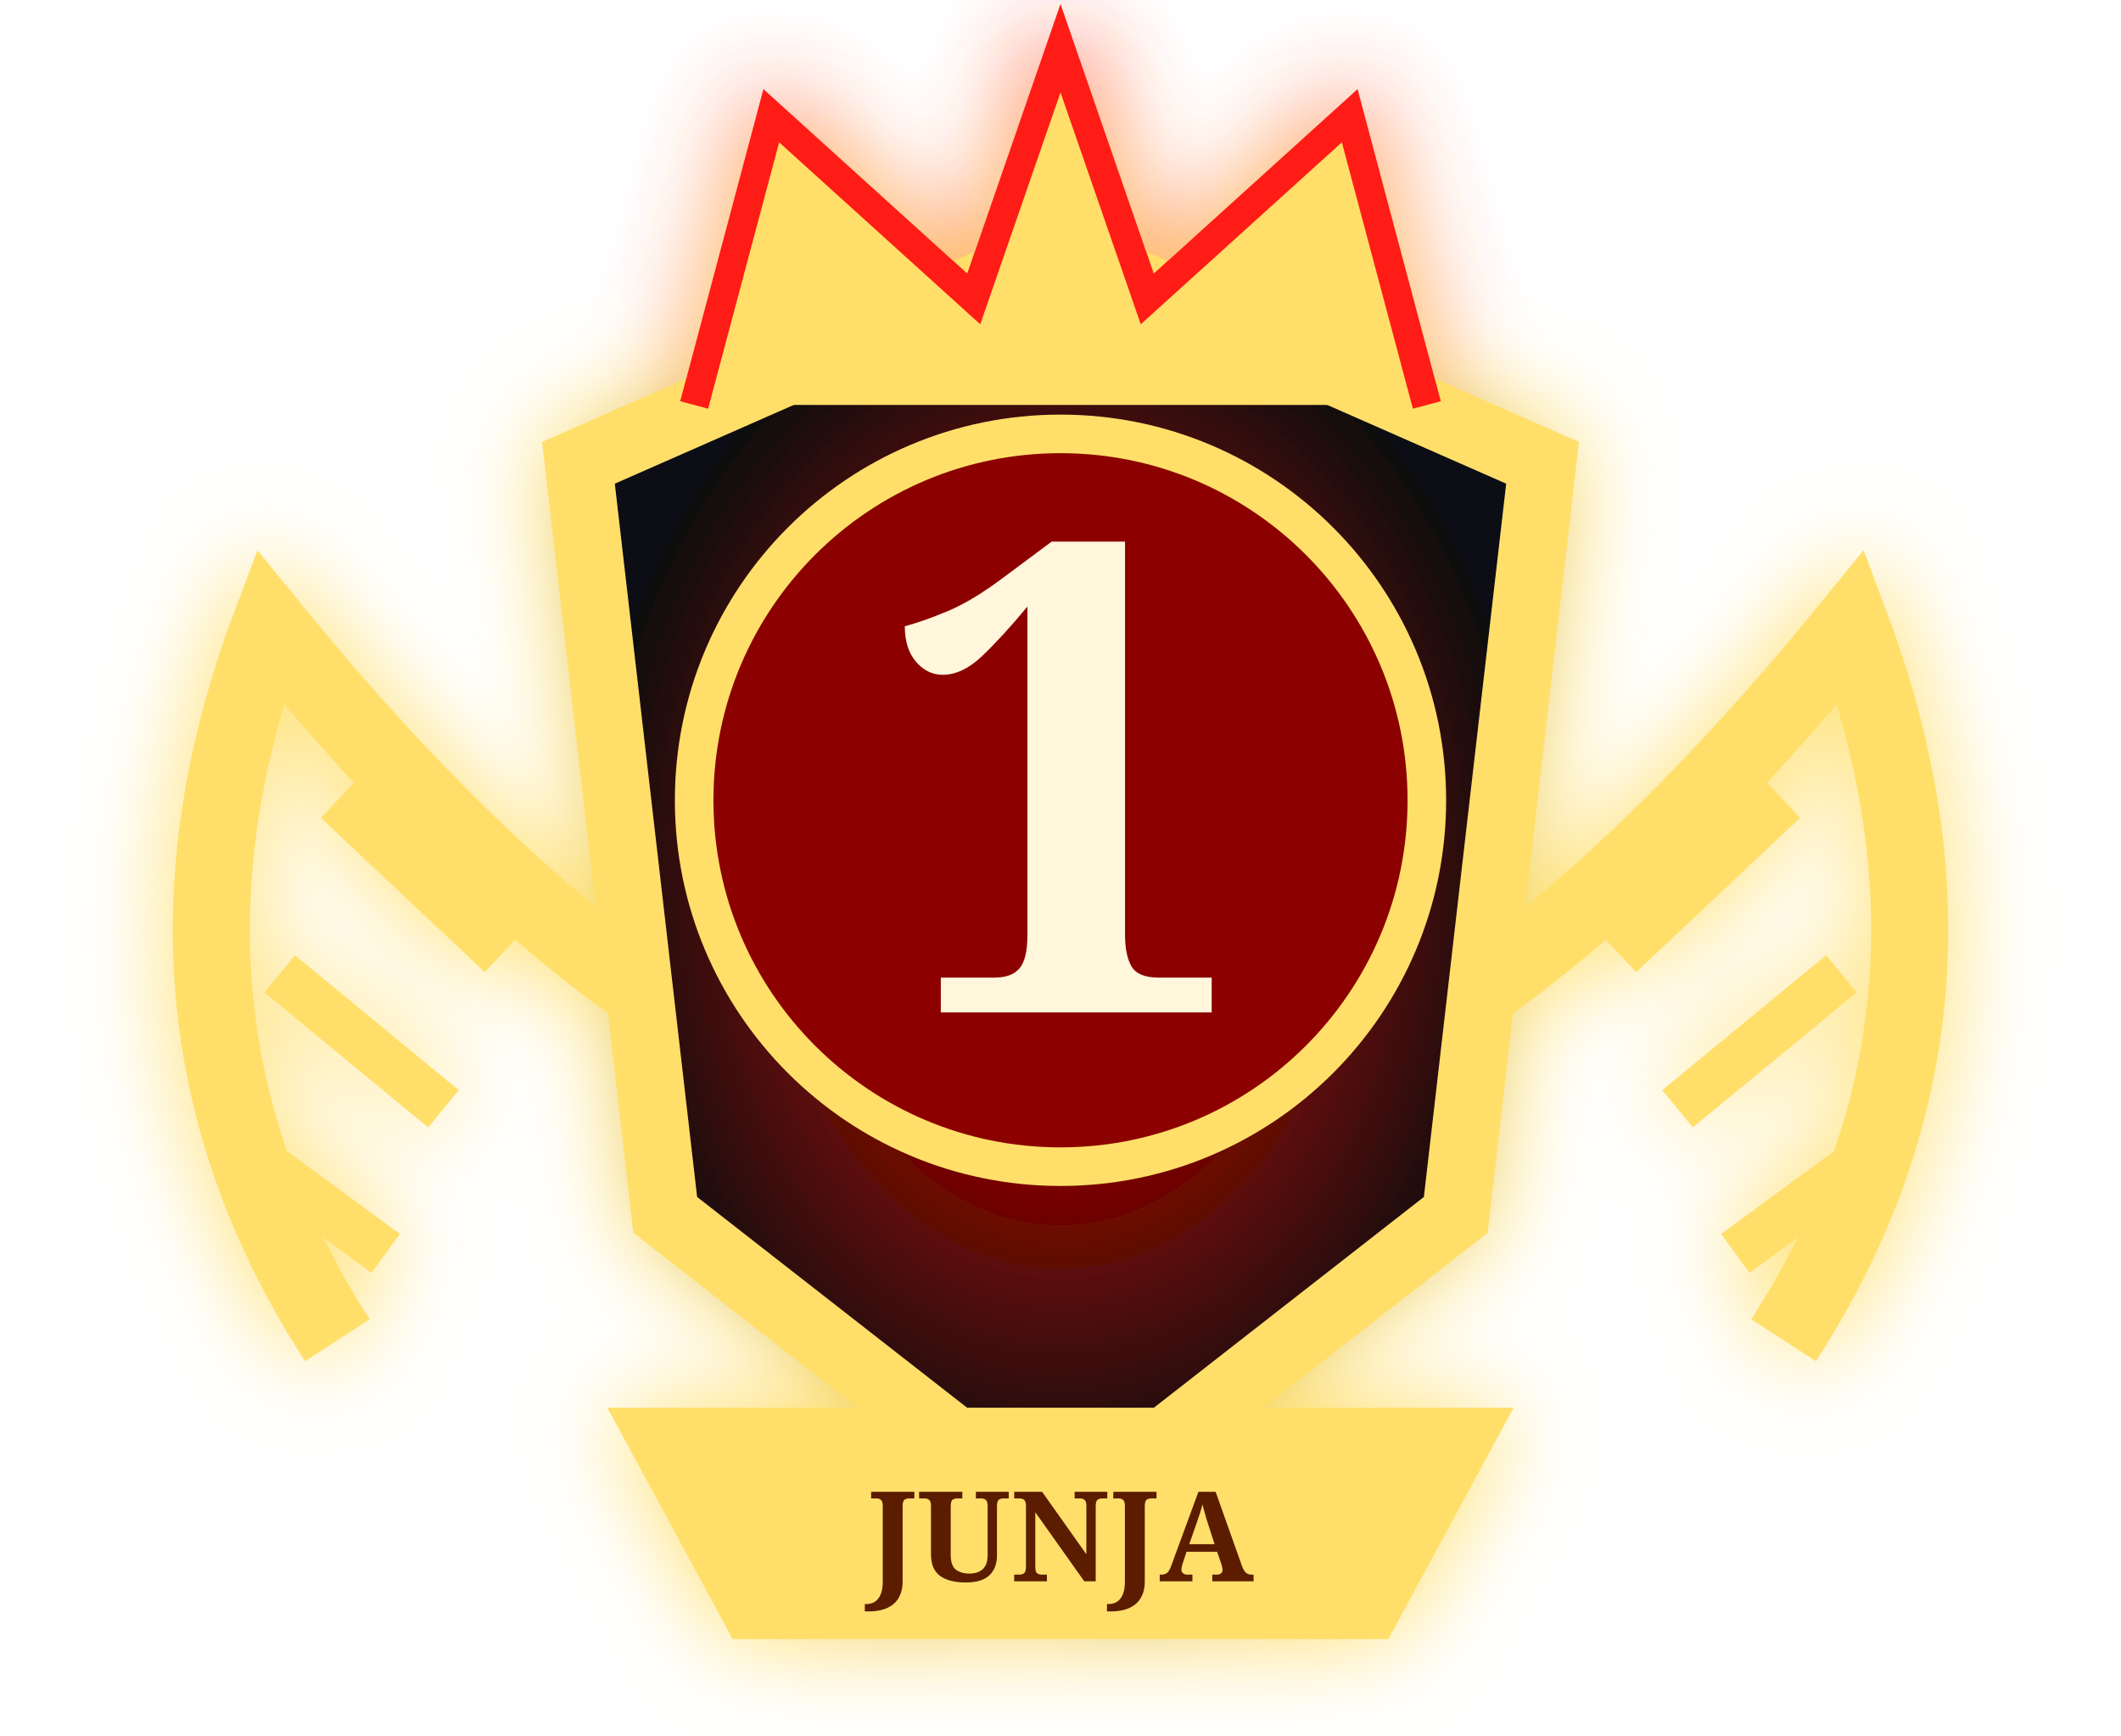
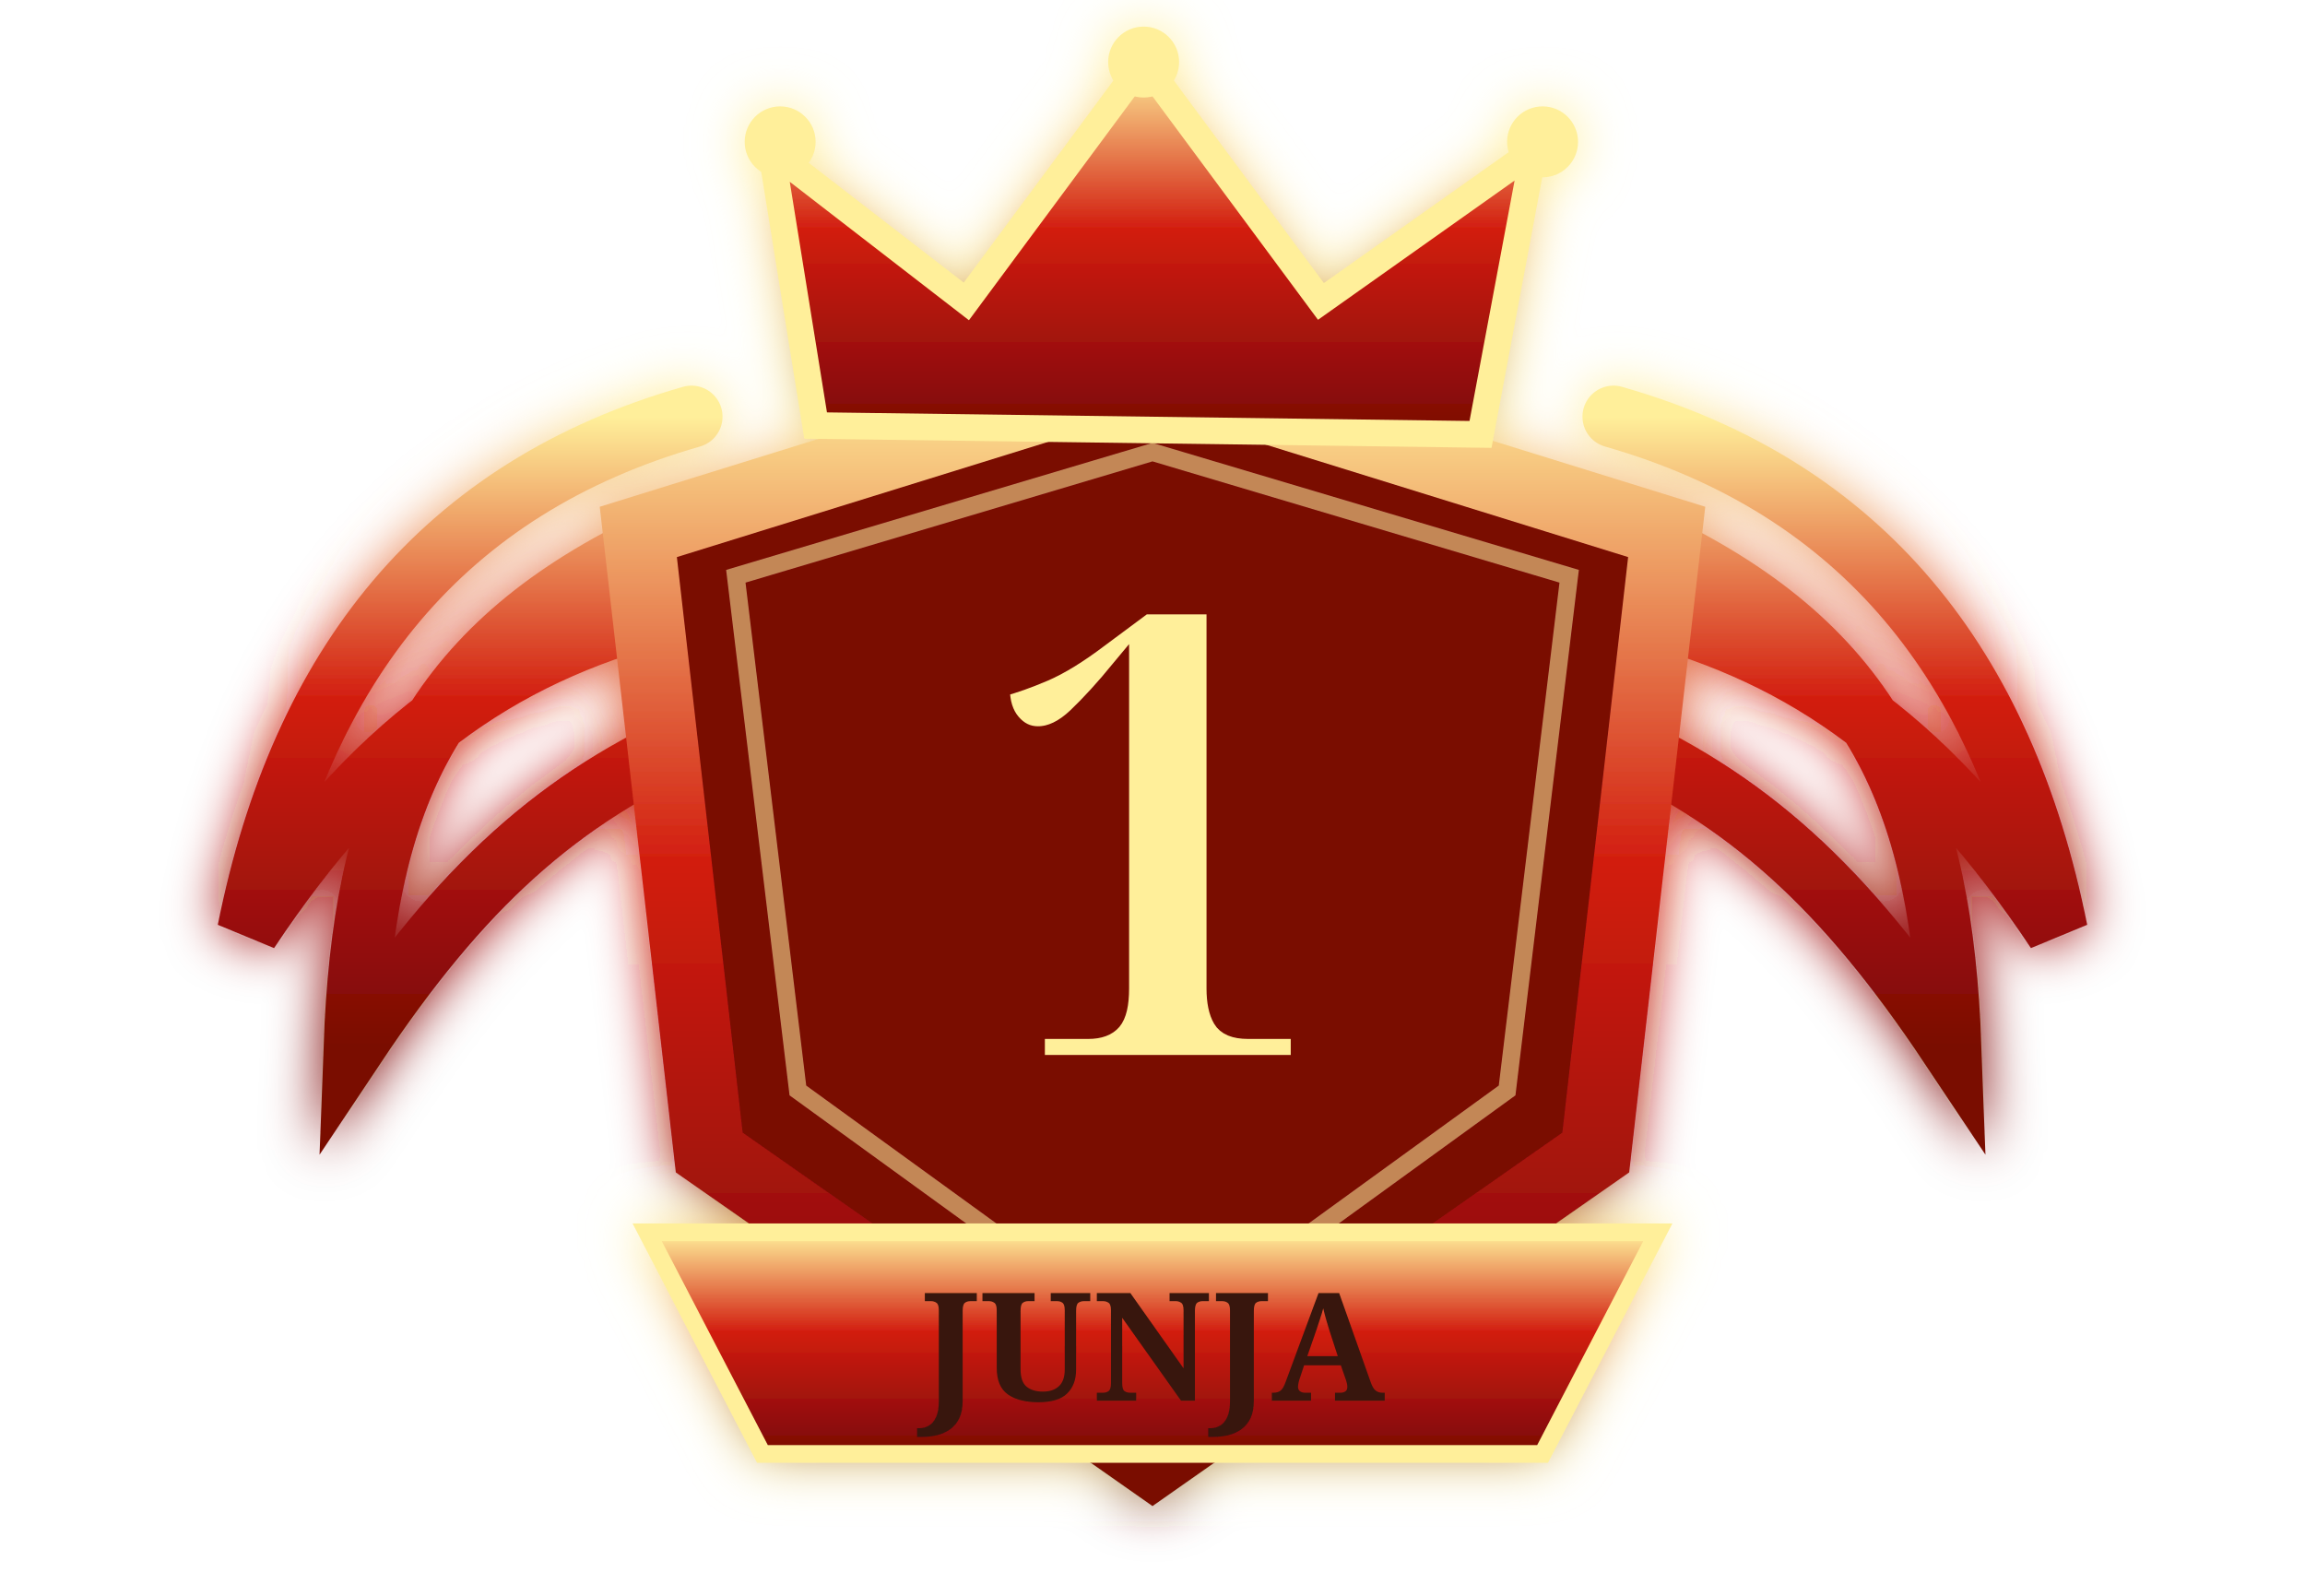
- <svg xmlns="http://www.w3.org/2000/svg" viewBox="0 0 220 180">
+ <svg xmlns="http://www.w3.org/2000/svg" viewBox="0 0 260 180">
  <defs>
-     <radialGradient id="s">
-       <stop stop-color="#ffdf6b" />
-       <stop offset=".38" stop-color="#8d0500" />
-       <stop offset="1" stop-color="#090b12" />
-     </radialGradient>
-     <filter id="g" x="-40%" y="-40%" width="180%" height="180%">
-       <feGaussianBlur stdDeviation="5" result="b" />
+     <linearGradient id="m" x2="0" y2="1">
+       <stop stop-color="#ffef9a" />
+       <stop offset=".45" stop-color="#d21d0f" />
+       <stop offset="1" stop-color="#7a0805" />
+     </linearGradient>
+     <filter id="g">
+       <feGaussianBlur stdDeviation="3" result="b" />
      <feMerge>
        <feMergeNode in="b" />
        <feMergeNode in="SourceGraphic" />
      </feMerge>
    </filter>
  </defs>
  <g filter="url(#g)">
-     <path d="M35 139Q13 105 28 65Q50 92 70 105M185 139Q207 105 192 65Q170 92 150 105" fill="none" stroke="#ffdf6b" stroke-width="8" />
-     <g fill="none" stroke="#ffdf6b" stroke-width="5">
-       <path d="M40 130 25 119M46 115 29 101M52 99 35 83M180 130 195 119M174 115 191 101M168 99 185 83" />
-     </g>
-     <path d="M110 26 160 48 151 126 110 158 69 126 60 48Z" fill="url(#s)" stroke="#ffdf6b" stroke-width="7" />
-     <path d="M72 42 80 12 101 31 110 5 119 31 140 12 148 42" fill="#ffdf6b" stroke="#ff1e13" stroke-width="3" />
-     <circle cx="110" cy="83" r="38" fill="#8d0500" stroke="#ffdf6b" stroke-width="4" />
-     <text x="110" y="105" text-anchor="middle" font-family="Georgia" font-weight="900" font-size="68" fill="#fff6dc">1</text>
-     <path d="M63 146h94l-13 24H76z" fill="#ffdf6b" />
-     <text x="110" y="164" text-anchor="middle" font-family="Georgia" font-weight="900" font-size="13" fill="#5b1c00">JUNJA</text>
+     <path d="M78 47C50 55 34 75 28 105c14-21 28-31 47-36M72 62C48 74 41 91 40 118c12-18 23-28 39-35M182 47c28 8 44 28 50 58-14-21-28-31-47-36M188 62c24 12 31 29 32 56-12-18-23-28-39-35" fill="none" stroke="url(#m)" stroke-width="7" stroke-linecap="round" />
+     <path d="M130 42l58 18-8 70-50 35-50-35-8-70z" fill="#7a0805" stroke="url(#m)" stroke-width="8" />
+     <path d="M130 51l47 14-7 58-40 29-40-29-7-58z" fill="none" stroke="#ffef9a" stroke-opacity=".55" stroke-width="2" />
+     <path d="M92 48l-5-31 22 17 20-27 20 27 24-17-6 32z" fill="url(#m)" stroke="#ffef9a" stroke-width="3" />
+     <circle cx="88" cy="16" r="4" fill="#ffef9a" />
+     <circle cx="129" cy="7" r="4" fill="#ffef9a" />
+     <circle cx="174" cy="16" r="4" fill="#ffef9a" />
+     <text x="130" y="120" text-anchor="middle" font-family="Georgia,serif" font-size="72" font-weight="700" fill="#ffef9a" stroke="#7a0805" stroke-width="2">1</text>
+     <path d="M73 139h114l-13 25H86z" fill="url(#m)" stroke="#ffef9a" stroke-width="2" />
+     <text x="130" y="158" text-anchor="middle" font-family="Georgia,serif" font-size="17" font-weight="700" fill="#381408">JUNJA</text>
  </g>
</svg>
